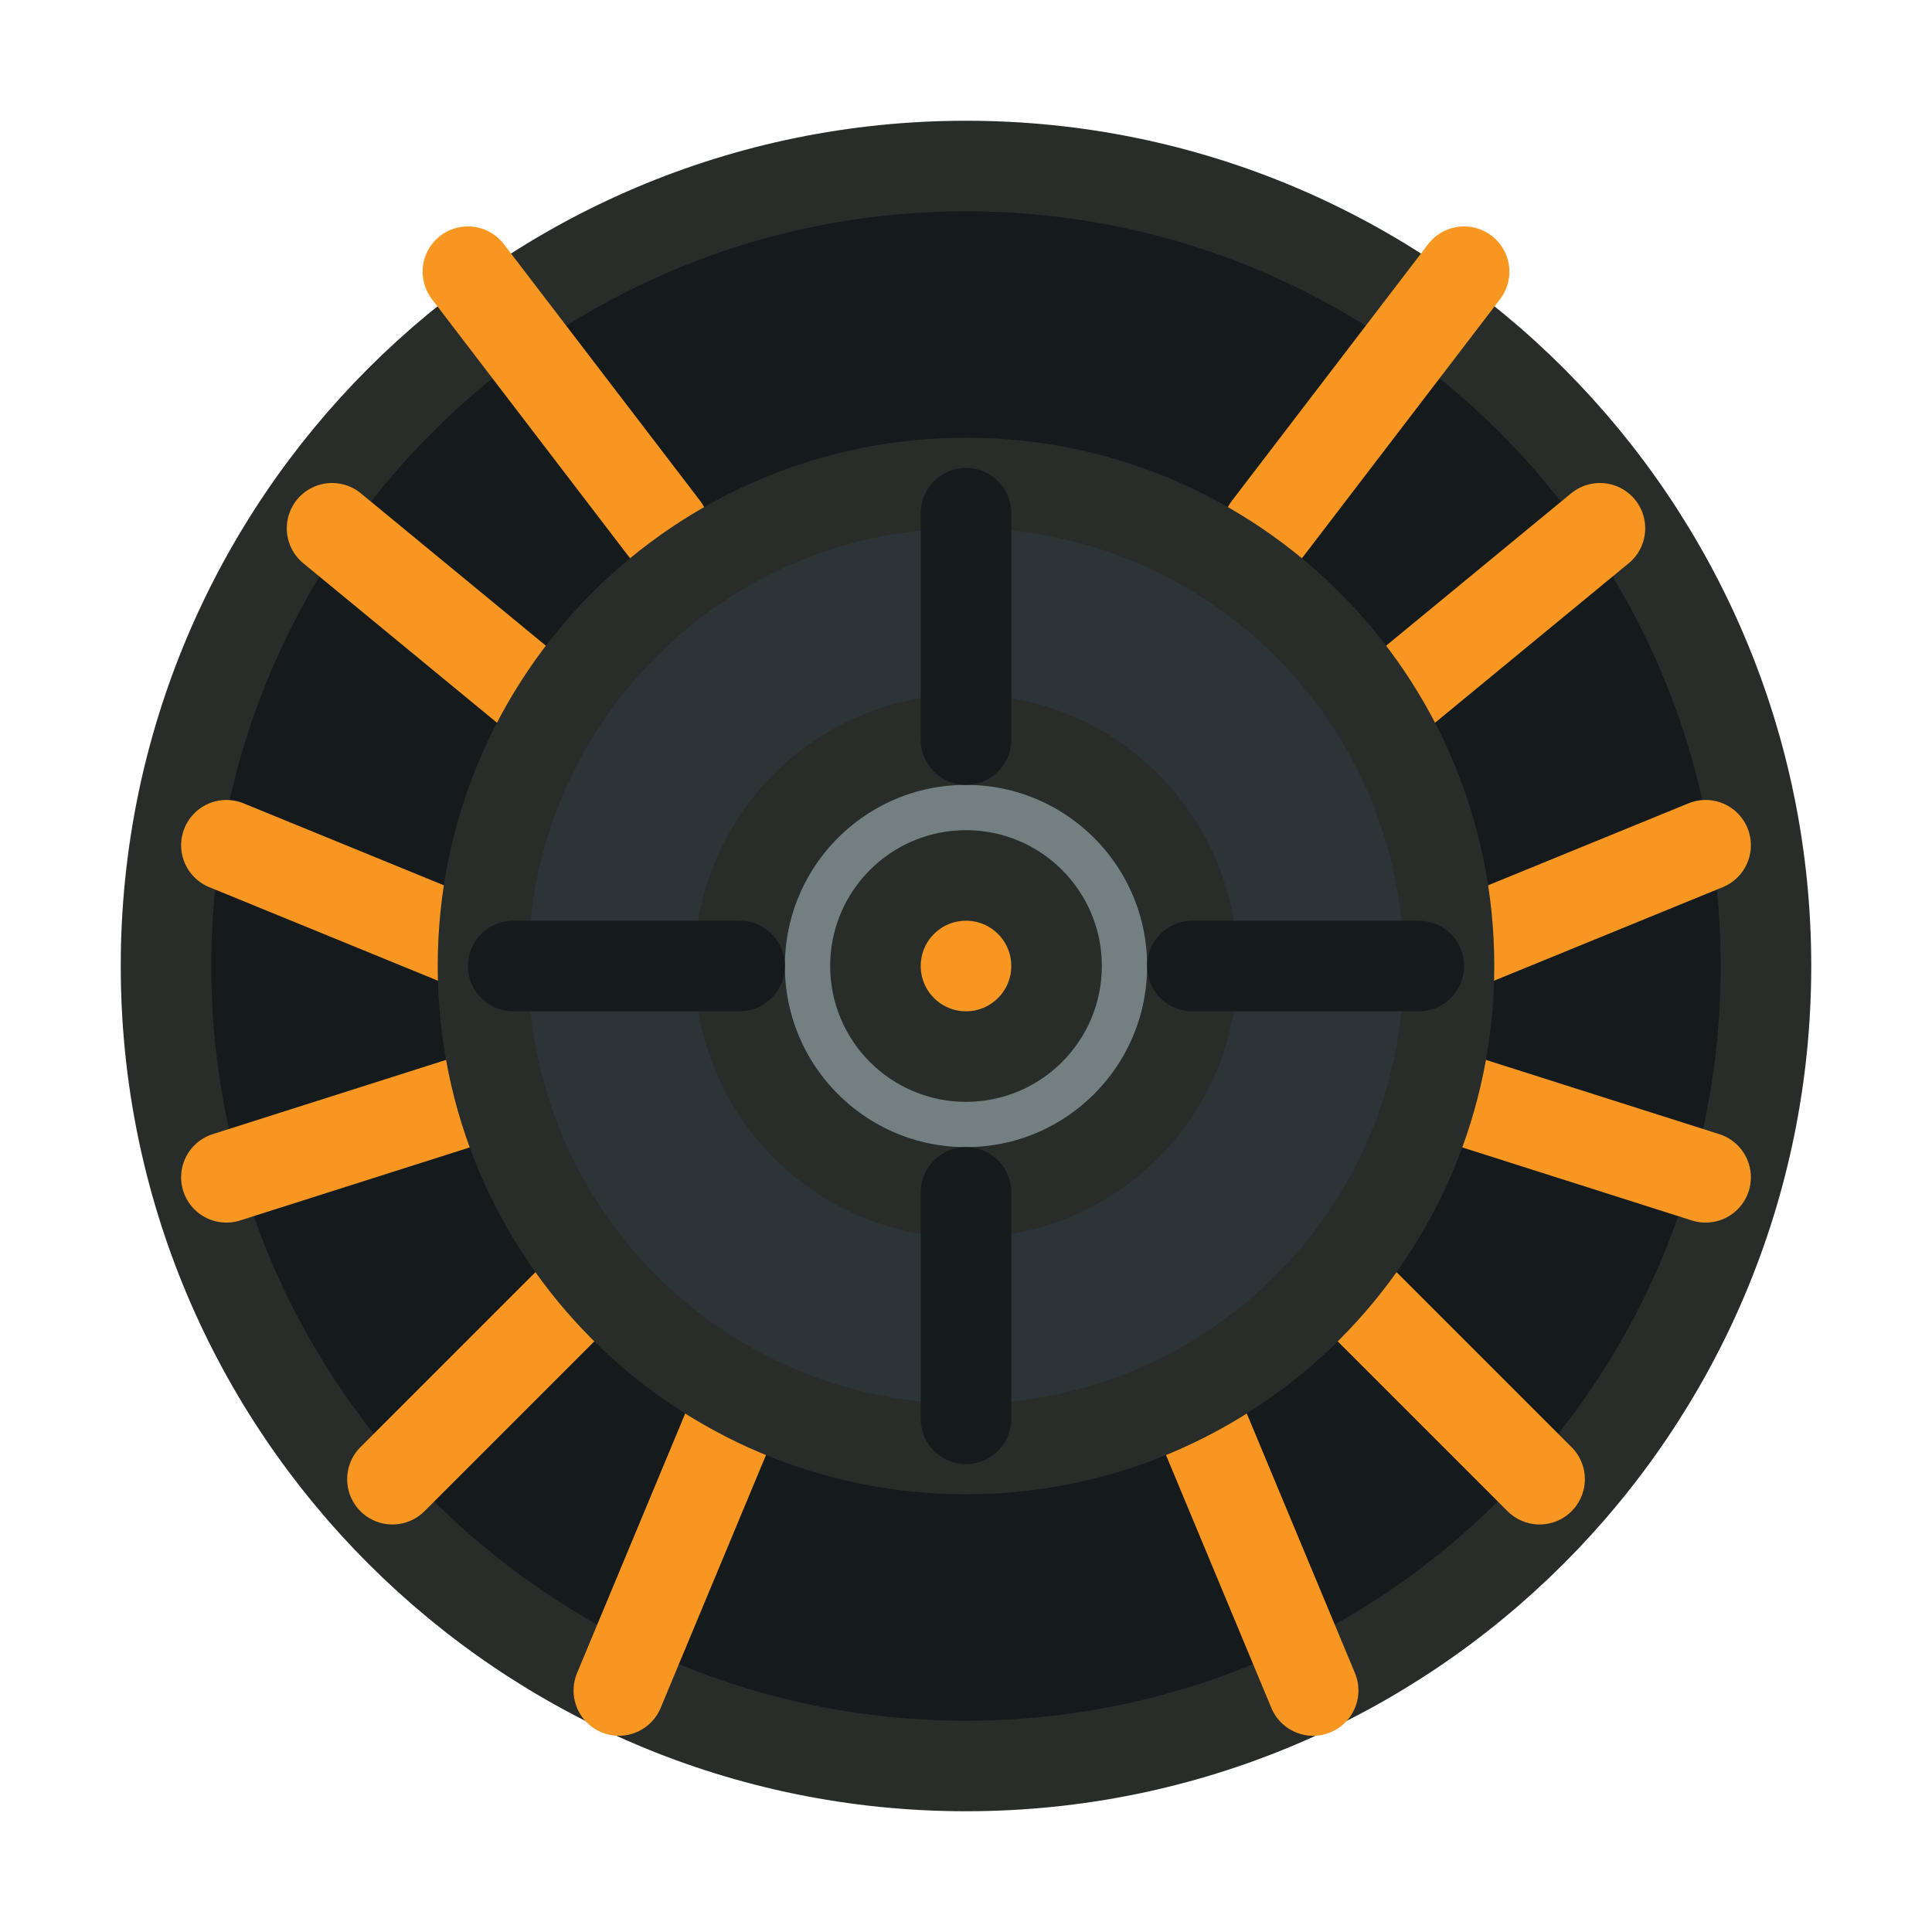
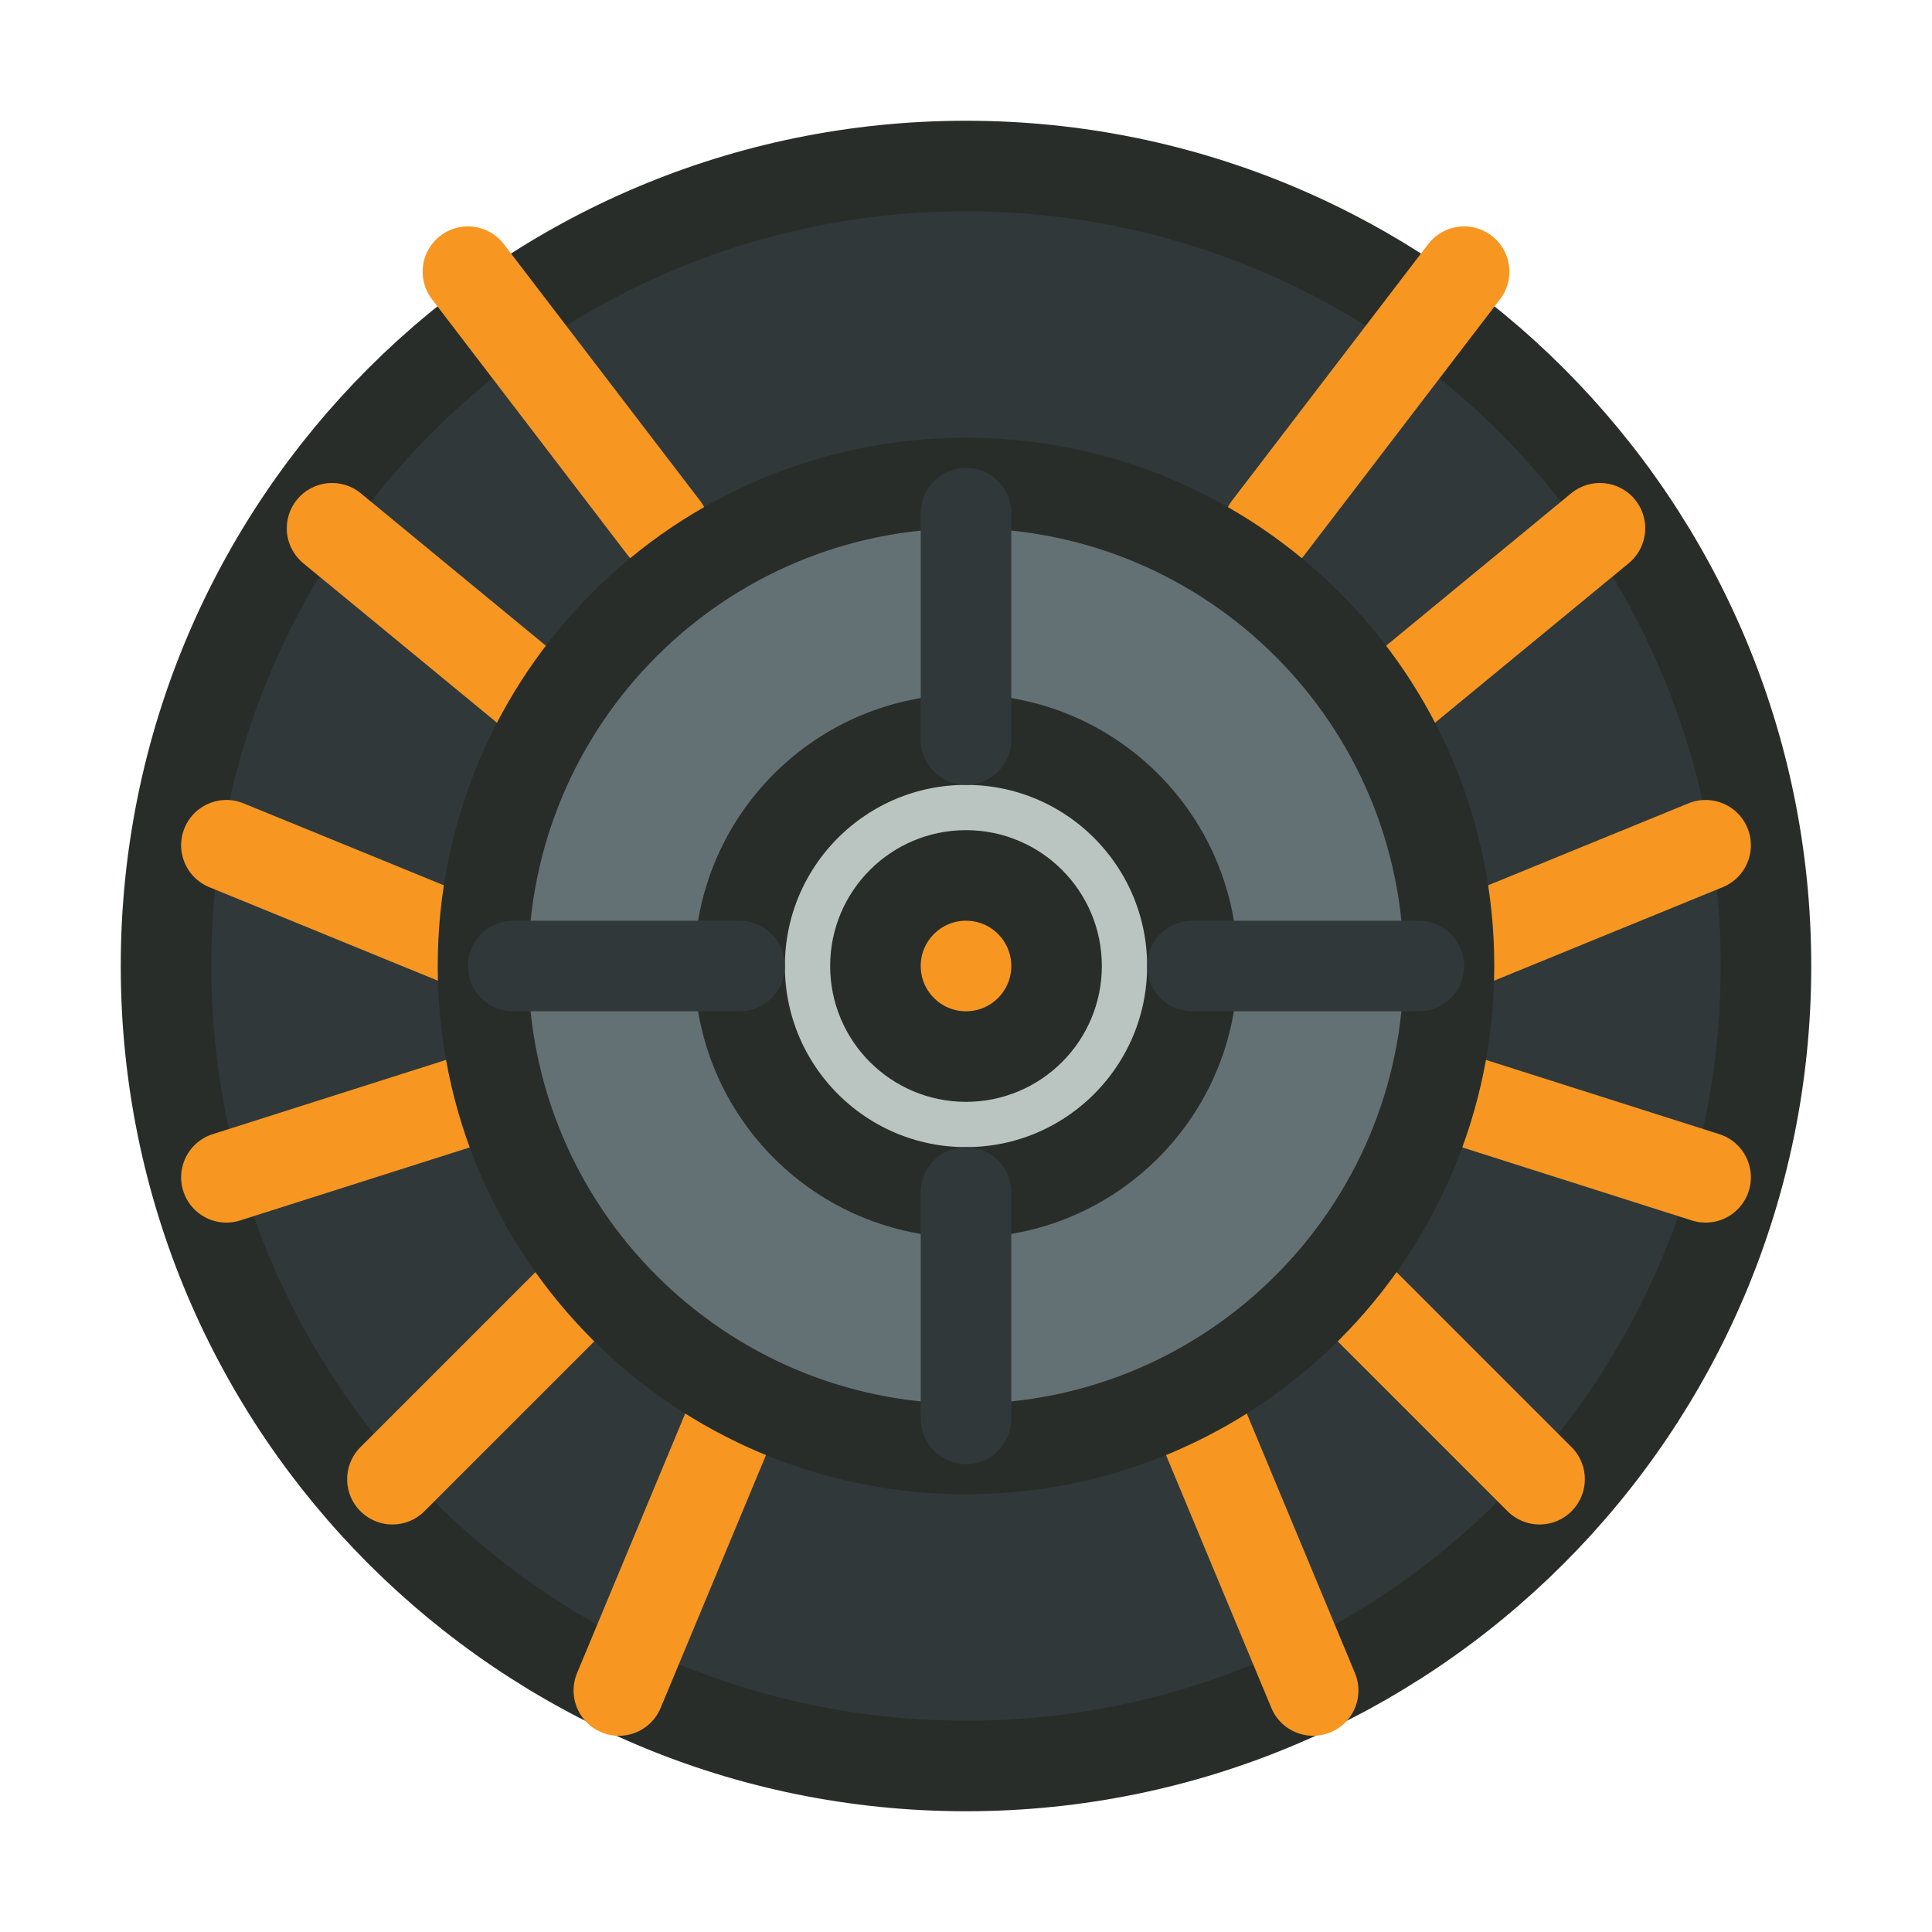
<svg xmlns="http://www.w3.org/2000/svg" viewBox="0 0 128 128" role="img" aria-labelledby="title desc">
  <g stroke="#292d29" stroke-width="6" stroke-linecap="round" stroke-linejoin="round">
-     <circle cx="64" cy="64" r="53" fill="#151a1c" />
+     <circle cx="64" cy="64" r="53" fill="#30383a" />
    <path d="M31 18 44 35m-22 0 17 14M15 56l22 9M15 78l22-7m-11 27 18-18m-3 32 10-24m46-70L84 35m22 0L89 49m24 7-22 9m22 13-22-7m11 27L84 80m3 32L77 88" stroke="#f79721" />
-     <circle cx="64" cy="64" r="32" fill="#2d3437" />
-     <circle cx="64" cy="64" r="15" fill="#737f81" />
+     <circle cx="64" cy="64" r="32" fill="#647174" />
+     <circle cx="64" cy="64" r="15" fill="#bac4c1" />
    <circle cx="64" cy="64" r="6" fill="#f79721" />
-     <path d="M64 34v15m0 30v15M34 64h15m30 0h15" stroke="#151a1c" />
+     <path d="M64 34v15m0 30v15M34 64h15m30 0h15" stroke="#30383a" />
  </g>
</svg>
